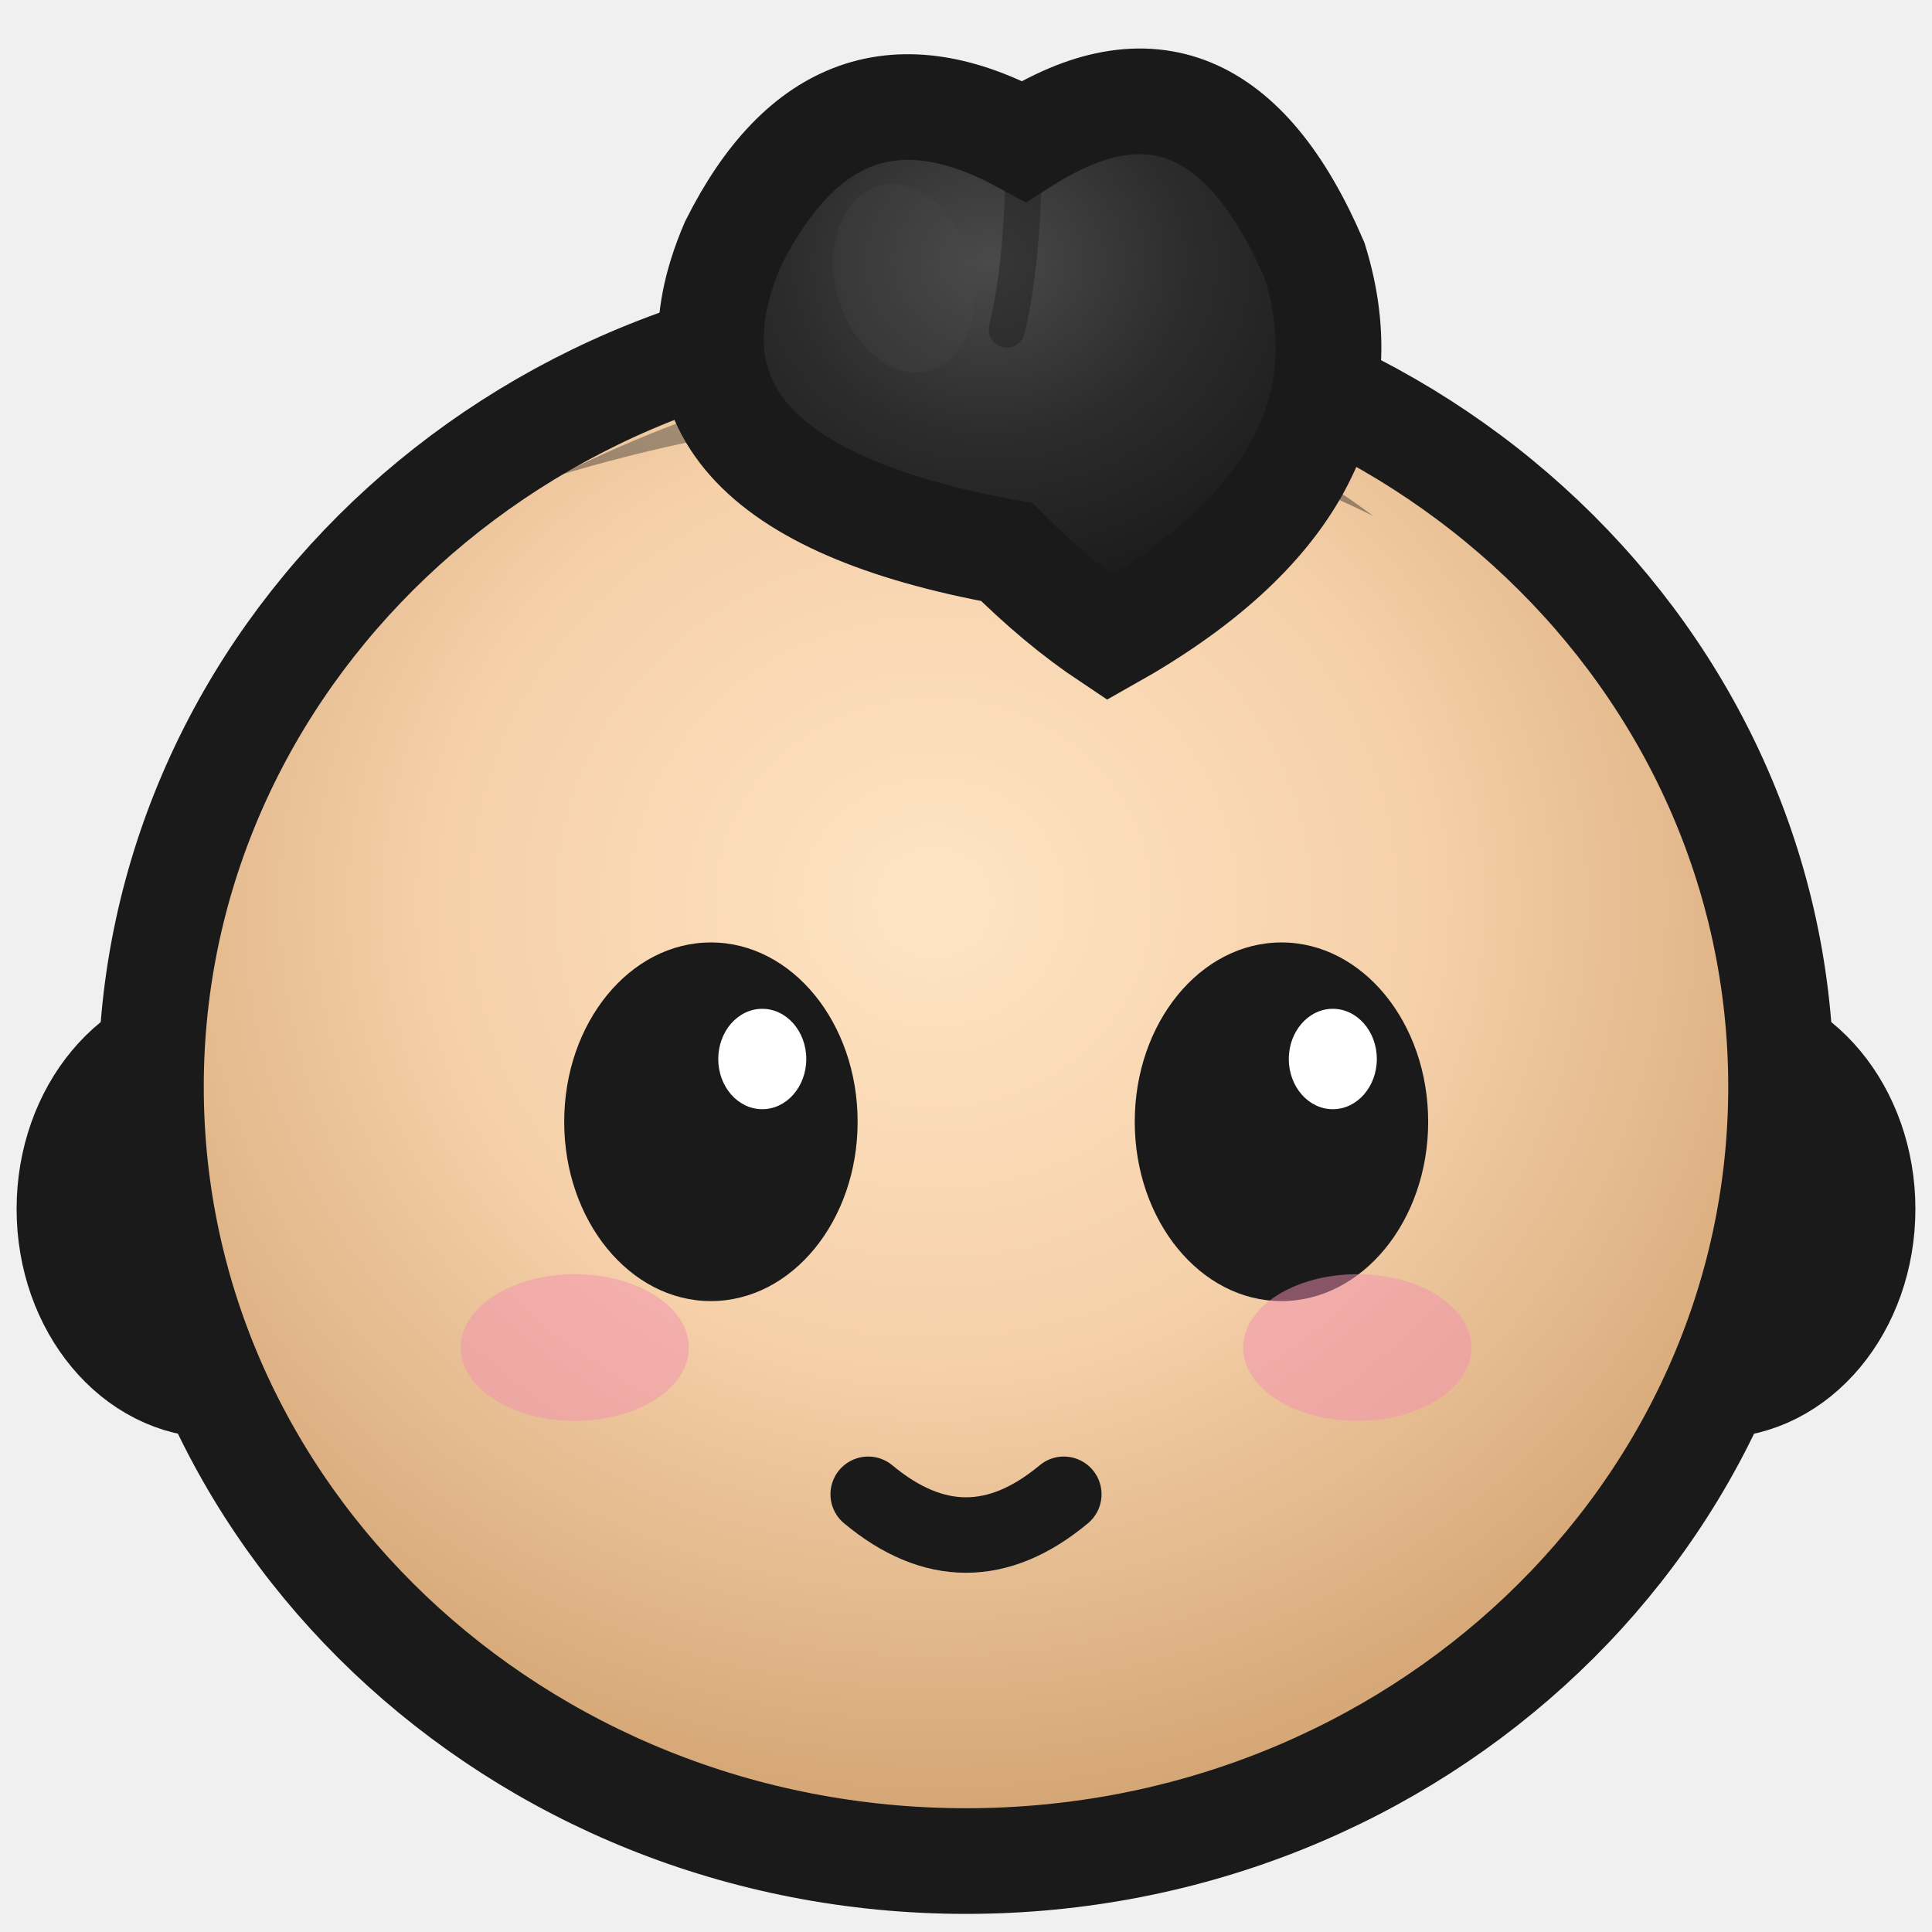
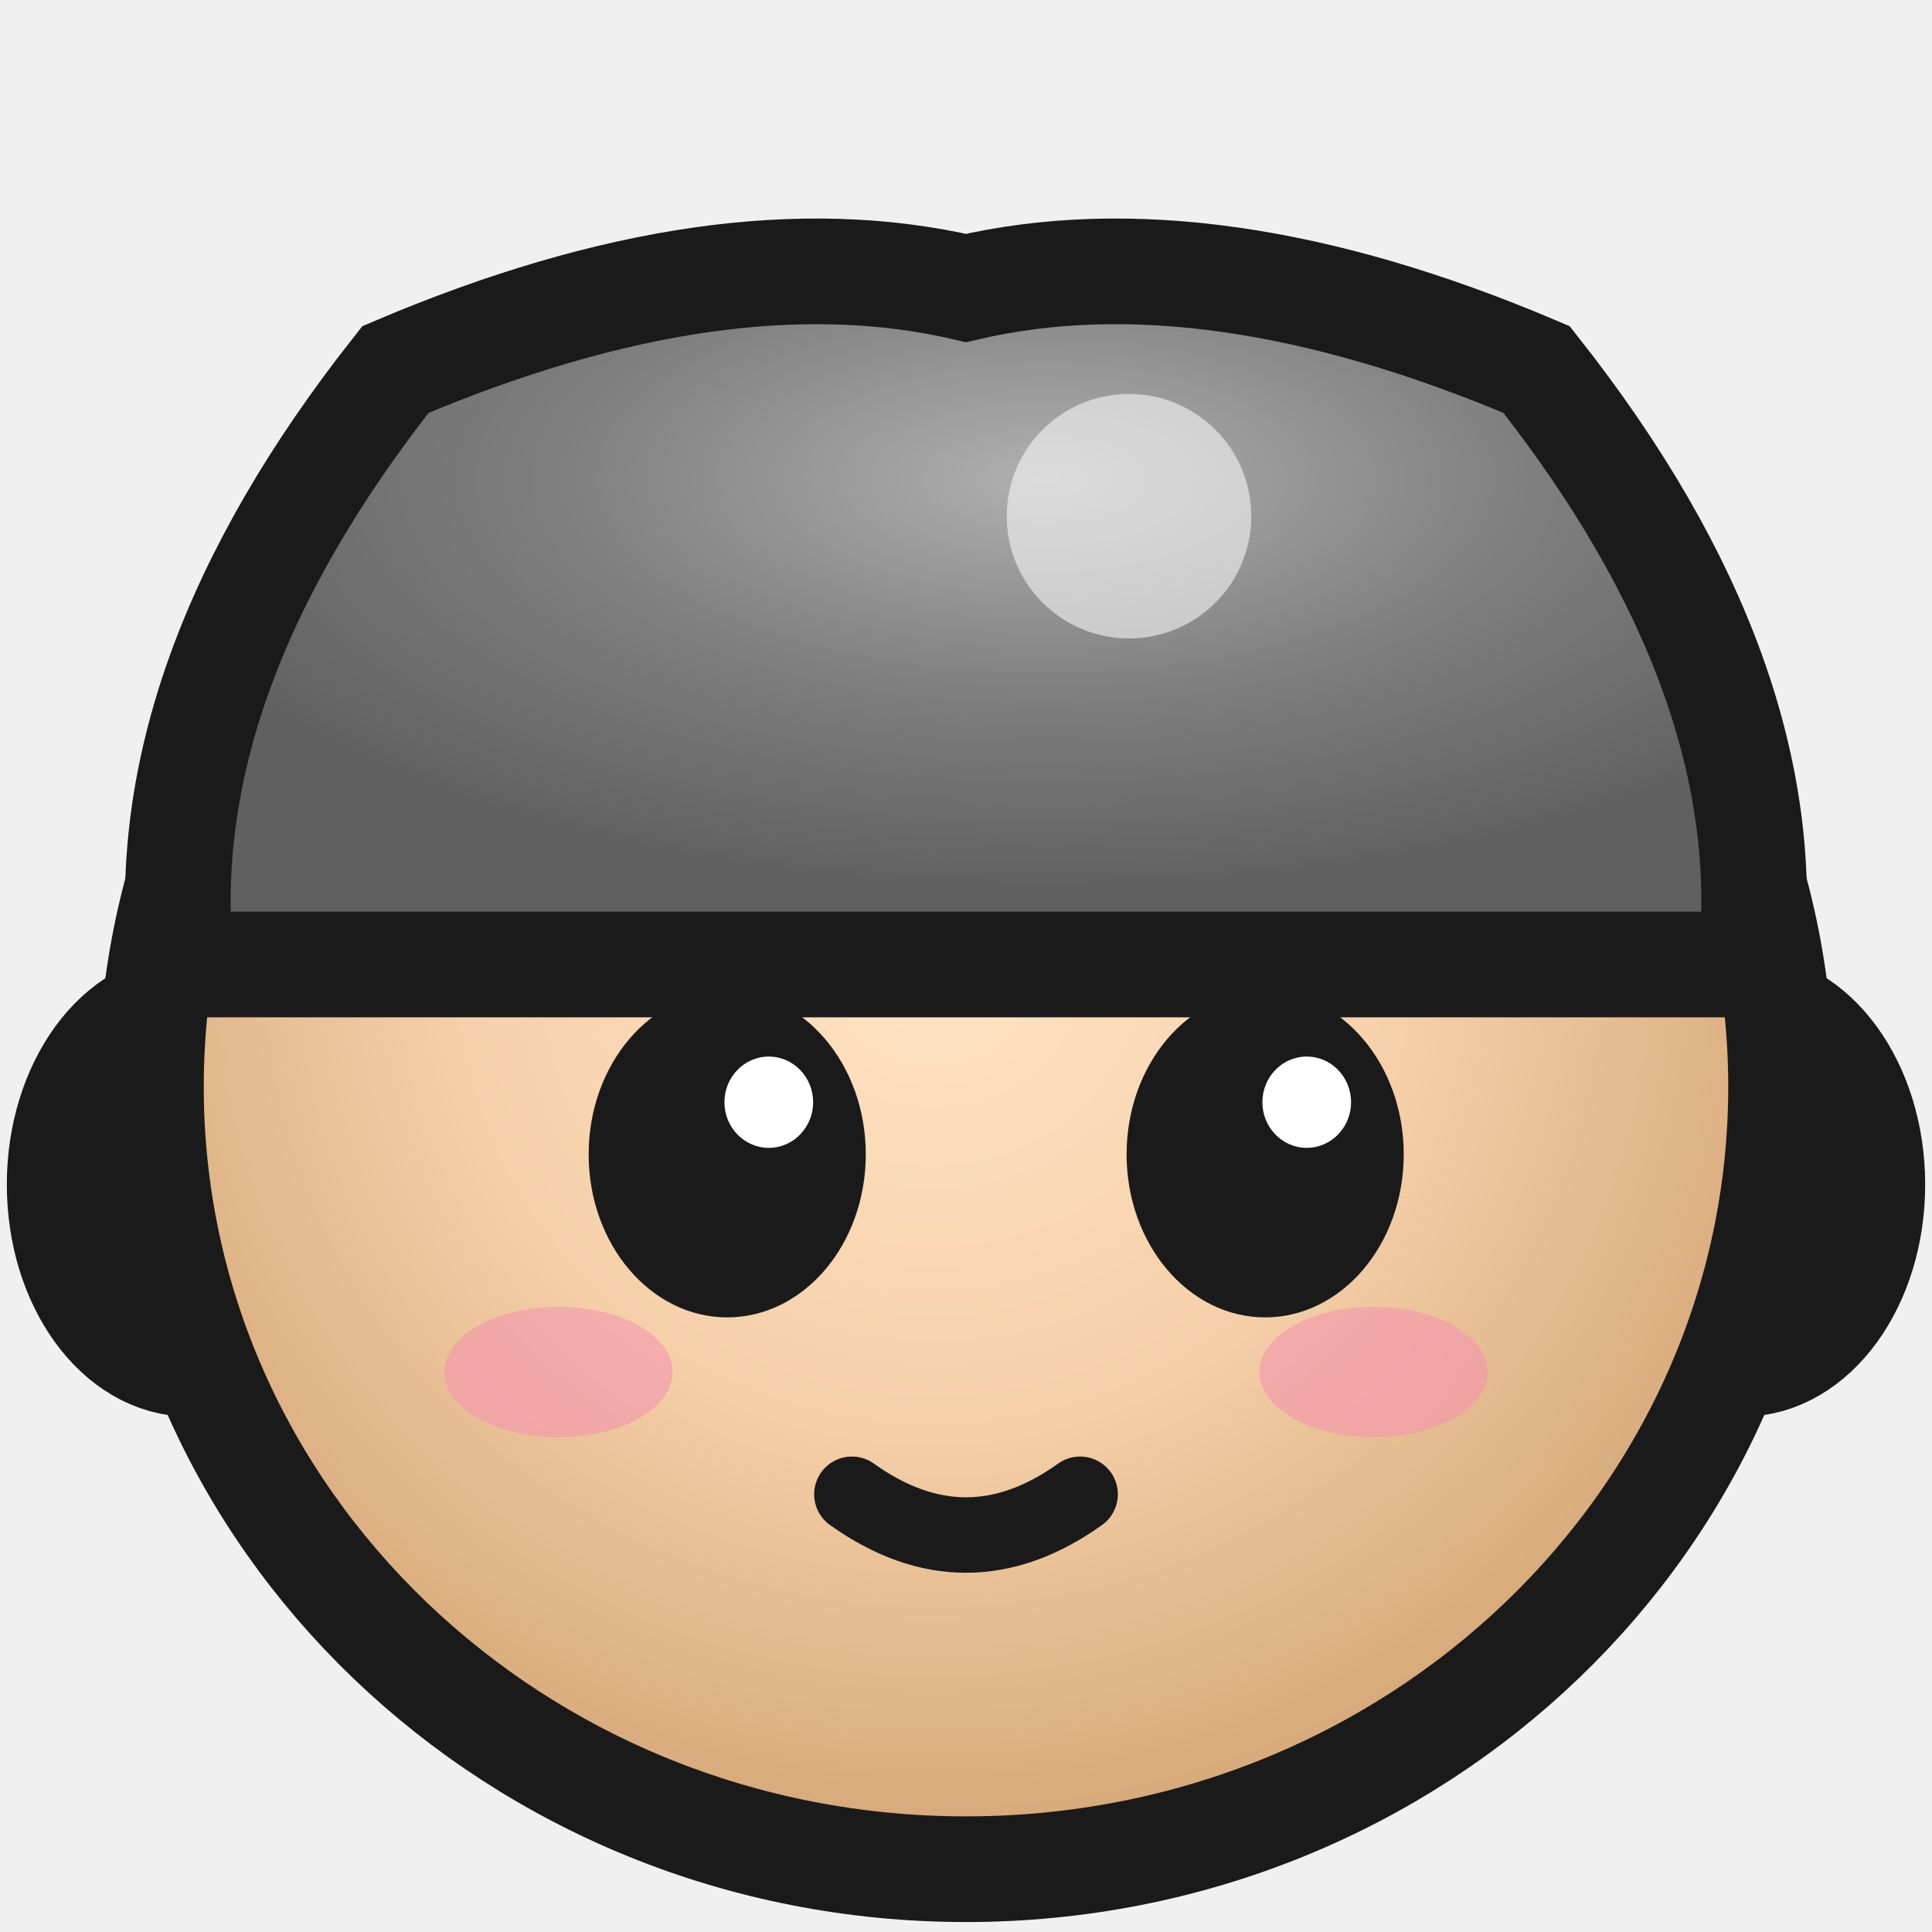
<svg xmlns="http://www.w3.org/2000/svg" viewBox="0 0 64 64" width="64" height="64" id="face_thinking">
  <defs>
-     <radialGradient id="headGrad" cx="48%" cy="38%" r="60%" fx="48%" fy="38%">
+     <radialGradient id="headGrad" cx="48%" cy="42%" r="58%" fx="48%" fy="42%">
      <stop offset="0%" stop-color="#FFE4C4" />
      <stop offset="50%" stop-color="#F5D0A9" />
      <stop offset="100%" stop-color="#D4A574" />
    </radialGradient>
-     <radialGradient id="headGradHair" cx="45%" cy="30%" r="65%" fx="45%" fy="30%">
-       <stop offset="0%" stop-color="#4A4A4A" />
-       <stop offset="50%" stop-color="#2C2C2C" />
-       <stop offset="100%" stop-color="#1A1A1A" />
+     <radialGradient id="headGradHair" cx="55%" cy="30%" r="60%" fx="55%" fy="30%">
+       <stop offset="0%" stop-color="#B0B0B0" />
+       <stop offset="50%" stop-color="#808080" />
+       <stop offset="100%" stop-color="#606060" />
    </radialGradient>
  </defs>
-   <ellipse cx="7.16" cy="40.05" rx="4.86" ry="5.832" fill="url(#headGrad)" stroke="#1A1A1A" stroke-width="3.5" />
-   <ellipse cx="7.16" cy="40.05" rx="2.43" ry="3.402" fill="#D4A574" opacity="0.3" />
-   <ellipse cx="56.84" cy="40.05" rx="4.86" ry="5.832" fill="url(#headGrad)" stroke="#1A1A1A" stroke-width="3.5" />
-   <ellipse cx="56.84" cy="40.05" rx="2.43" ry="3.402" fill="#D4A574" opacity="0.3" />
-   <ellipse cx="32" cy="36" rx="27" ry="25.65" fill="url(#headGrad)" stroke="#1A1A1A" stroke-width="3.5" />
-   <path d="M18.5 15.75       Q 26.6 11.7, 33.35 12.24       Q 40.1 13.05, 45.5 17.1       Q 40.1 14.4, 33.35 13.86       Q 26.6 13.32, 18.5 15.75 Z" fill="url(#headGradHair)" opacity="0.4" />
-   <path d="       M33.35 18.288       Q 20.876 16.02,         24.278 8.082       Q 27.68 1.278,         33.917 4.68       Q 40.154 0.711,         43.556 8.649       Q 45.824 16.02,         36.752 21.123       Q 35.051 19.989,         33.35 18.288 Z" fill="url(#headGradHair)" stroke="#1A1A1A" stroke-width="3.5" />
-   <path d="M33.917 4.68       Q 33.917 8.649,         33.35 10.917" fill="none" stroke="#1A1A1A" stroke-width="1.2" stroke-linecap="round" opacity="0.4" />
-   <ellipse cx="29.948" cy="9.216" rx="2.268" ry="3.175" fill="#4A4A4A" opacity="0.2" transform="rotate(-15 29.948 9.216)" />
-   <ellipse cx="23.55" cy="37.16" rx="4.86" ry="5.94" fill="#1A1A1A" />
-   <ellipse cx="25.251" cy="35.081" rx="1.458" ry="1.663" fill="#FFFFFF" />
-   <ellipse cx="42.45" cy="37.16" rx="4.86" ry="5.94" fill="#1A1A1A" />
-   <ellipse cx="44.151" cy="35.081" rx="1.458" ry="1.663" fill="#FFFFFF" />
-   <ellipse cx="19.04" cy="44.64" rx="3.78" ry="2.43" fill="#F48FB1" opacity="0.5" />
-   <ellipse cx="44.96" cy="44.64" rx="3.78" ry="2.43" fill="#F48FB1" opacity="0.5" />
-   <path d="M28.76 49.5 Q 32 52.2, 35.24 49.5" fill="none" stroke="#1A1A1A" stroke-width="2.5" stroke-linecap="round" />
+   <ellipse cx="6.296" cy="39.24" rx="4.32" ry="5.94" fill="url(#headGrad)" stroke="#1A1A1A" stroke-width="3.5" />
+   <ellipse cx="6.296" cy="39.24" rx="1.944" ry="3.267" fill="#D4A574" opacity="0.25" />
+   <ellipse cx="57.704" cy="39.24" rx="4.32" ry="5.94" fill="url(#headGrad)" stroke="#1A1A1A" stroke-width="3.5" />
+   <ellipse cx="57.704" cy="39.24" rx="1.944" ry="3.267" fill="#D4A574" opacity="0.25" />
+   <ellipse cx="32" cy="36" rx="27" ry="25.92" fill="url(#headGrad)" stroke="#1A1A1A" stroke-width="3.5" />
+   <path d="       M6 31.95       Q 5 22.5, 13.1 12.24       Q 23.9 7.65, 32 9.54       Q 40.1 7.65, 50.9 12.24       Q 59 22.5, 58 31.95       Z" fill="url(#headGradHair)" stroke="#1A1A1A" stroke-width="3.5" />
+   <ellipse cx="37.4" cy="17.1" rx="4.05" ry="4.05" fill="#FFFFFF" opacity="0.55" />
+   <ellipse cx="24.09" cy="38.24" rx="4.59" ry="5.4" fill="#1A1A1A" />
+   <ellipse cx="25.467" cy="36.512" rx="1.469" ry="1.512" fill="#FFFFFF" />
+   <ellipse cx="41.91" cy="38.24" rx="4.59" ry="5.4" fill="#1A1A1A" />
+   <ellipse cx="43.287" cy="36.512" rx="1.469" ry="1.512" fill="#FFFFFF" />
+   <ellipse cx="18.5" cy="45.45" rx="3.78" ry="2.16" fill="#F48FB1" opacity="0.55" />
+   <ellipse cx="45.5" cy="45.45" rx="3.78" ry="2.16" fill="#F48FB1" opacity="0.55" />
+   <path d="M28.22 49.5 Q 32 52.2, 35.78 49.5" fill="none" stroke="#1A1A1A" stroke-width="2.5" stroke-linecap="round" />
</svg>
